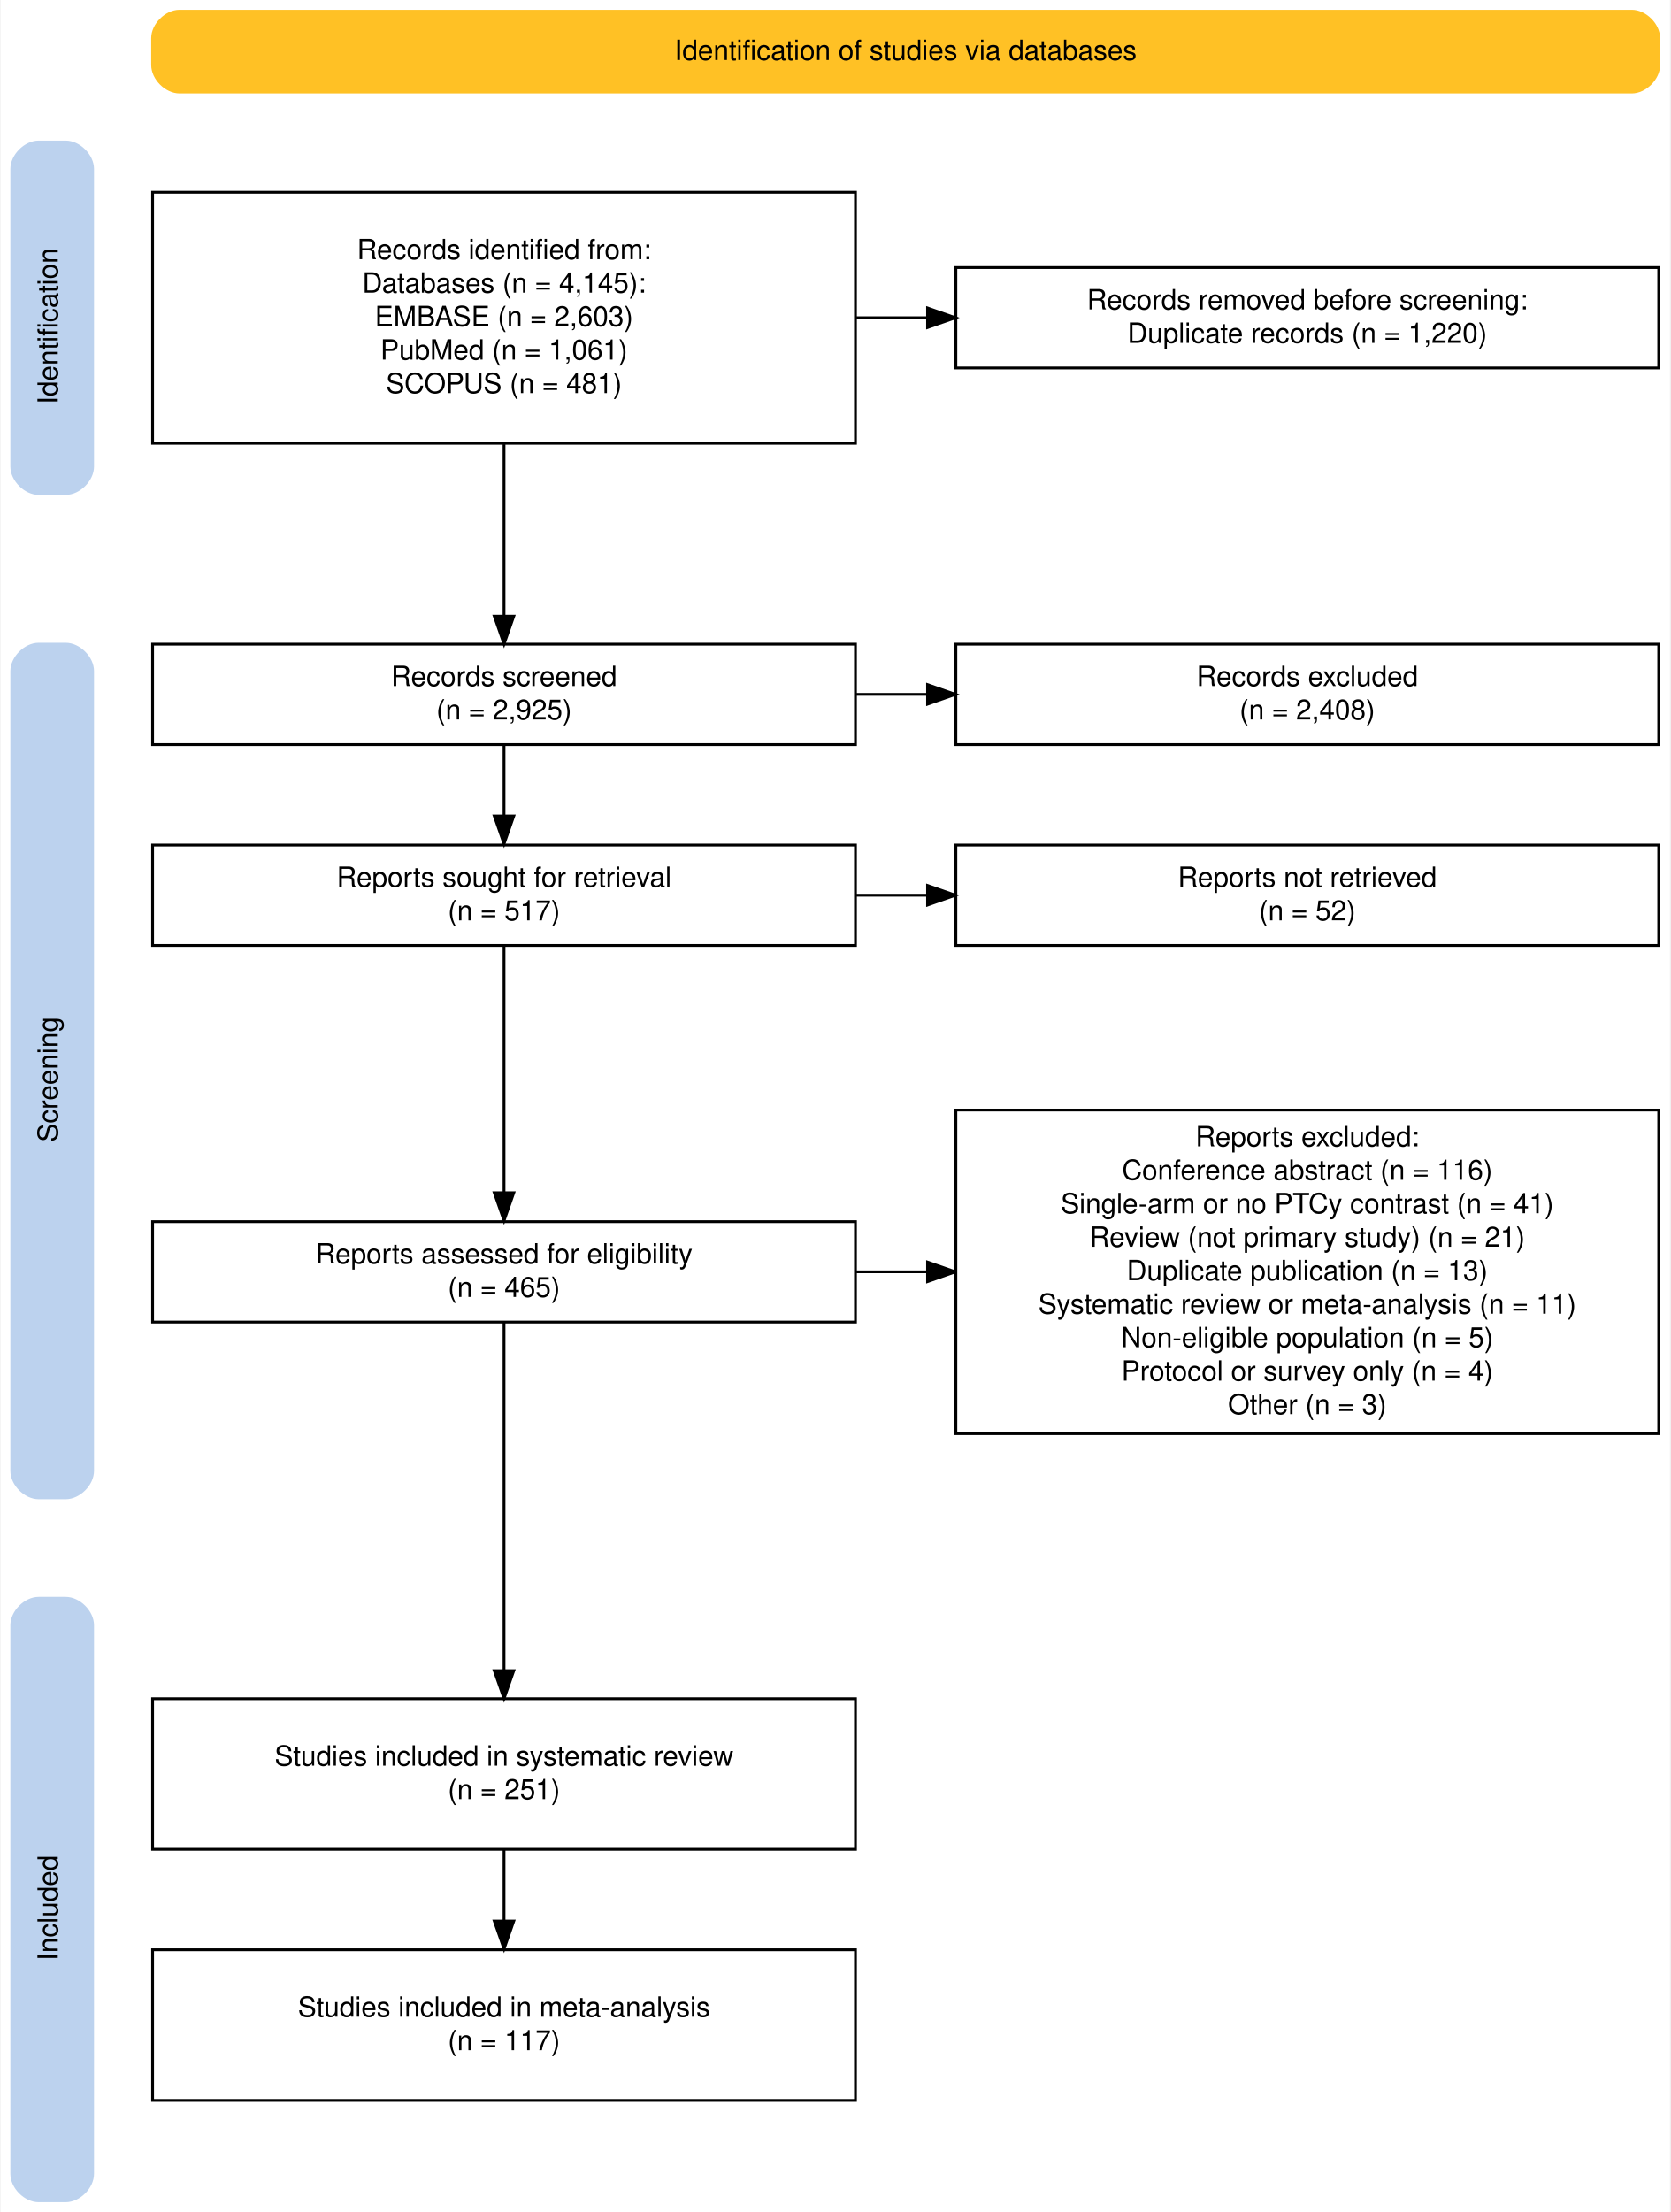
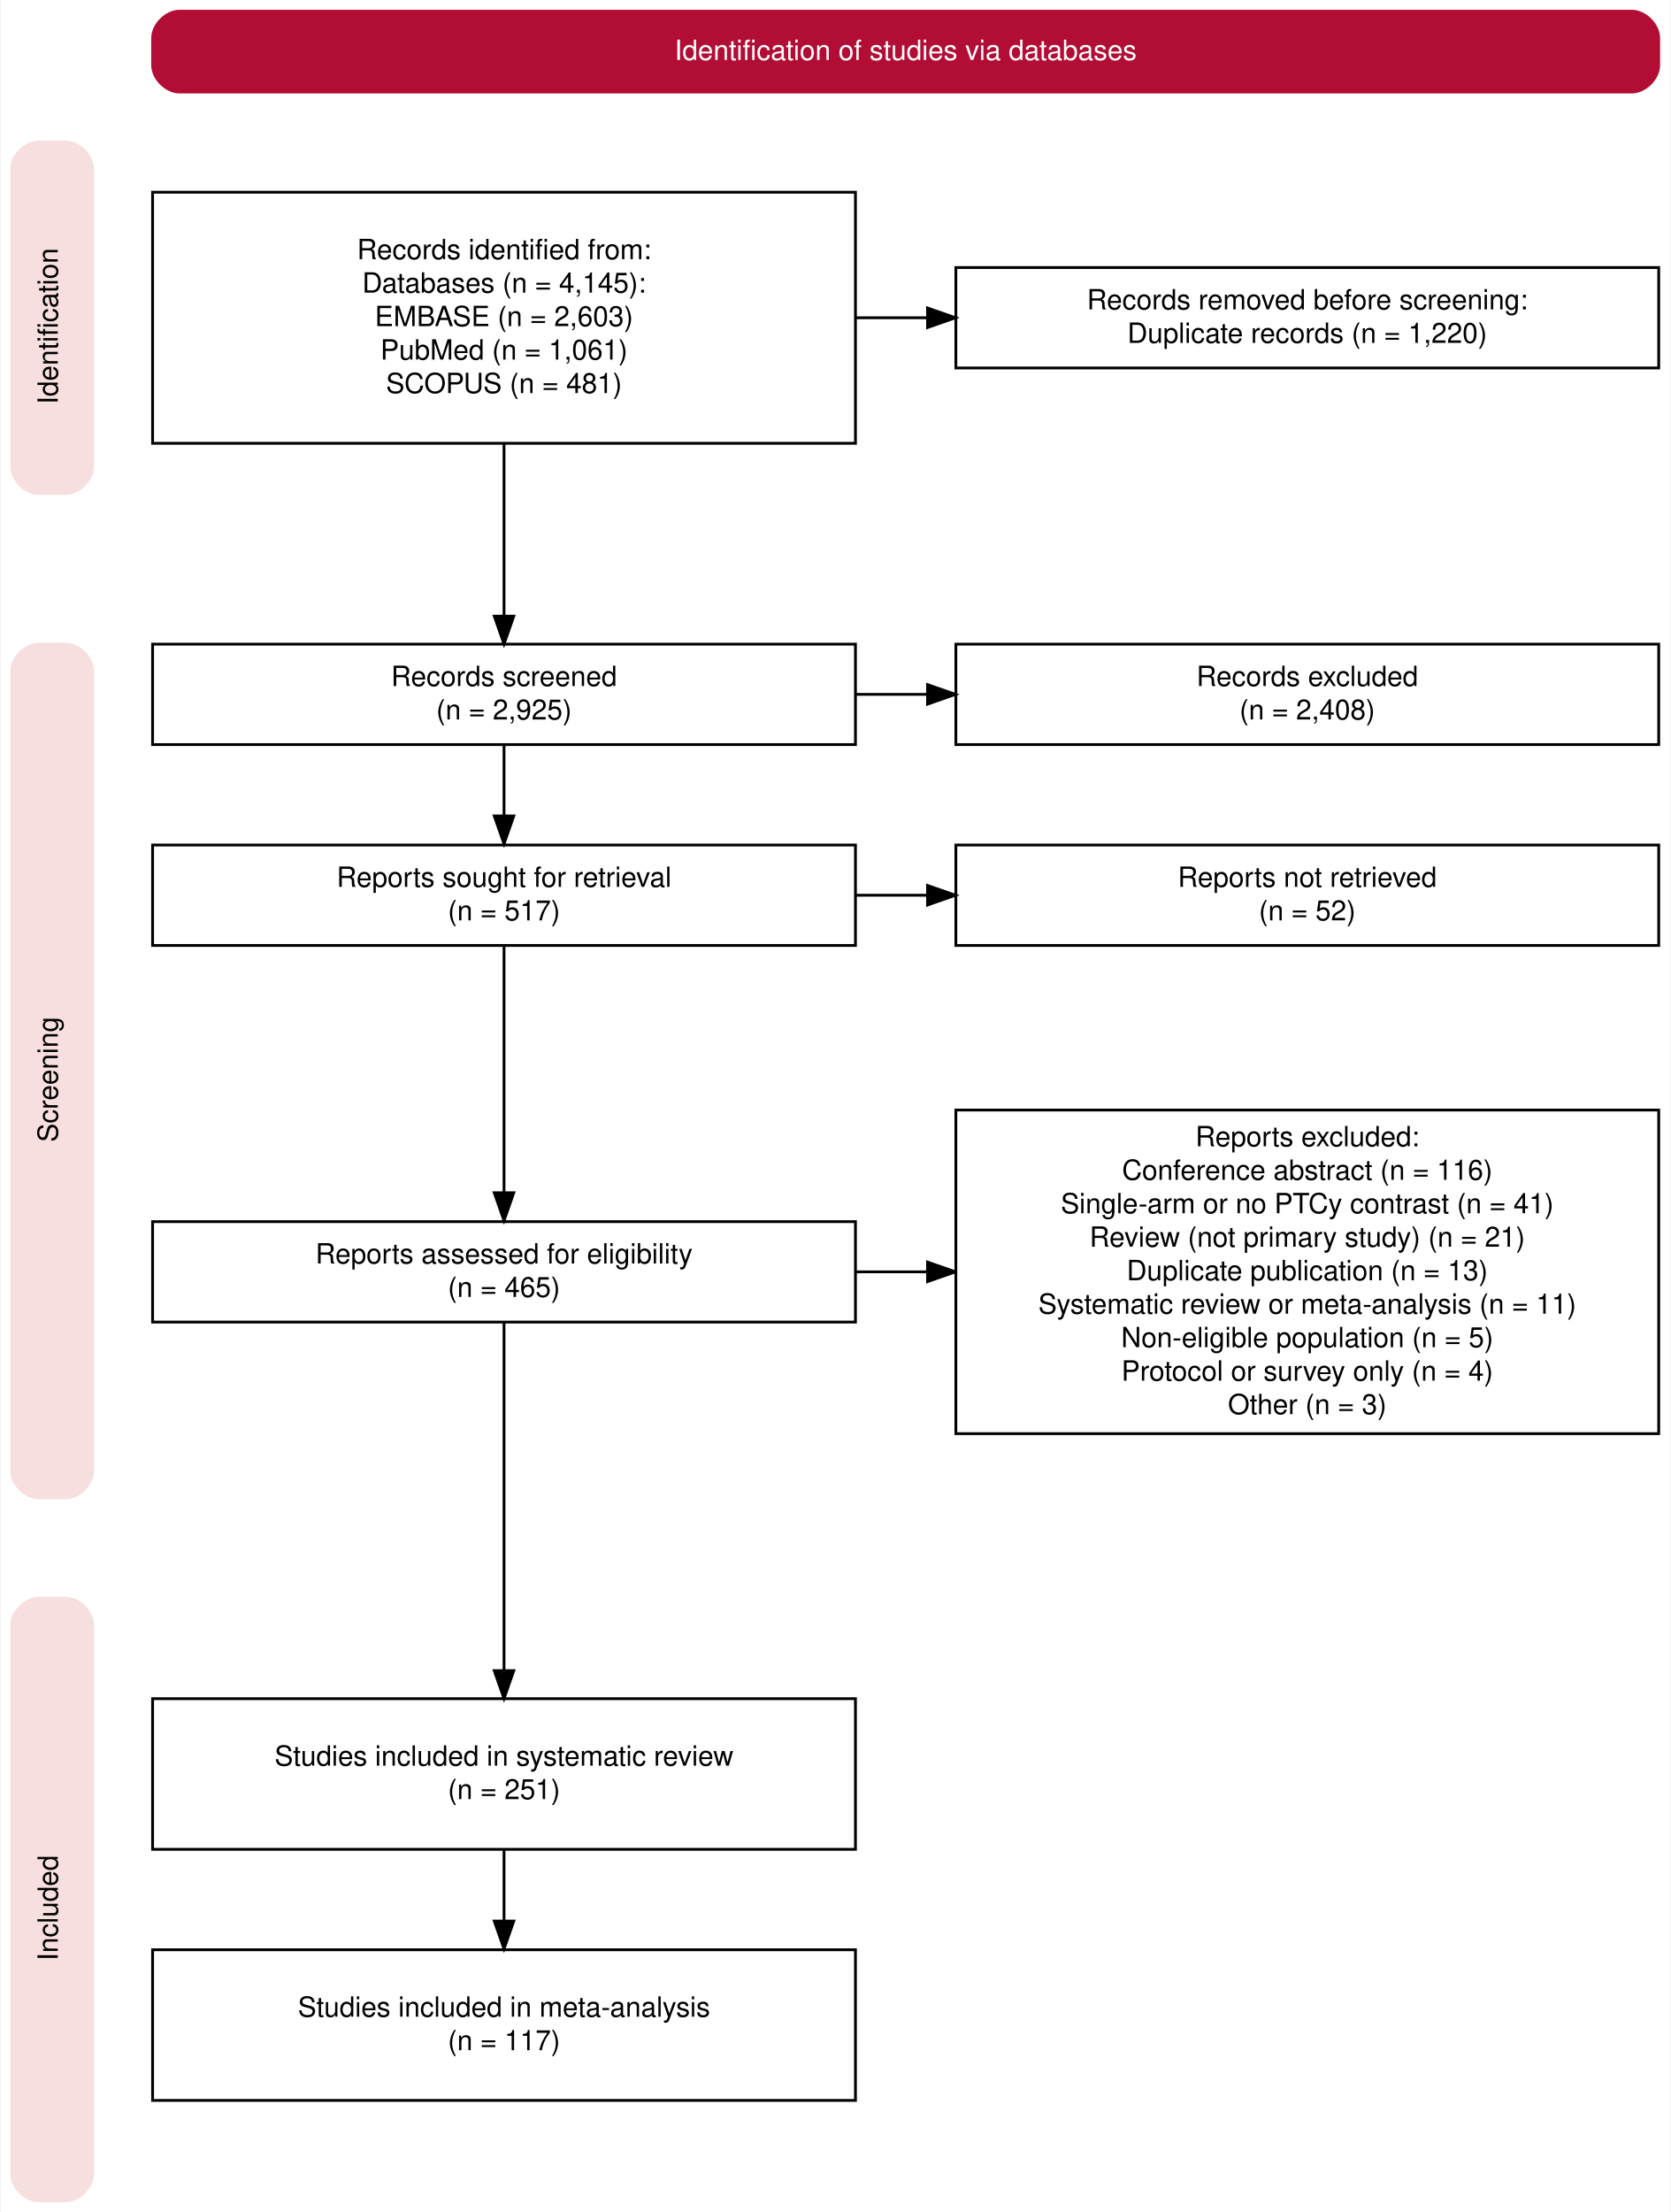
<svg xmlns="http://www.w3.org/2000/svg" xmlns:xlink="http://www.w3.org/1999/xlink" width="599pt" height="793pt" viewBox="0.00 0.00 598.50 792.90">
  <g id="graph0" class="graph" transform="scale(1 1) rotate(0) translate(4 788.9)">
    <g id="a_graph0">
      <a xlink:title="Click the boxes for further information">
        <polygon fill="#ffffff" stroke="transparent" points="-4,4 -4,-788.9 594.5,-788.9 594.5,4 -4,4" />
      </a>
    </g>
    <g id="edge3" class="edge">
      <path fill="none" stroke="#000000" d="M302.821,-675C311.202,-675 319.664,-675 328.091,-675" />
      <polygon fill="#000000" stroke="#000000" points="328.346,-678.5 338.346,-675 328.346,-671.5 328.346,-678.5" />
    </g>
    <g id="edge4" class="edge">
      <path fill="none" stroke="#000000" d="M176.5,-629.671C176.5,-609.277 176.5,-585.844 176.5,-568.049" />
      <polygon fill="#000000" stroke="#000000" points="180,-568.032 176.5,-558.032 173,-568.032 180,-568.032" />
    </g>
    <g id="edge5" class="edge">
      <path fill="none" stroke="#000000" d="M302.821,-540C311.202,-540 319.664,-540 328.091,-540" />
      <polygon fill="#000000" stroke="#000000" points="328.346,-543.5 338.346,-540 328.346,-536.5 328.346,-543.5" />
    </g>
    <g id="edge6" class="edge">
      <path fill="none" stroke="#000000" d="M176.5,-521.831C176.5,-514.131 176.5,-504.974 176.5,-496.417" />
      <polygon fill="#000000" stroke="#000000" points="180,-496.413 176.5,-486.413 173,-496.413 180,-496.413" />
    </g>
    <g id="edge7" class="edge">
      <path fill="none" stroke="#000000" d="M302.821,-468C311.202,-468 319.664,-468 328.091,-468" />
      <polygon fill="#000000" stroke="#000000" points="328.346,-471.5 338.346,-468 328.346,-464.5 328.346,-471.5" />
    </g>
    <g id="edge8" class="edge">
      <path fill="none" stroke="#000000" d="M176.5,-449.793C176.5,-427.148 176.5,-388.226 176.5,-361.587" />
      <polygon fill="#000000" stroke="#000000" points="180,-361.349 176.5,-351.349 173,-361.349 180,-361.349" />
    </g>
    <g id="edge10" class="edge">
      <path fill="none" stroke="#000000" d="M176.5,-314.75C176.5,-285.666 176.5,-228.215 176.5,-190.202" />
      <polygon fill="#000000" stroke="#000000" points="180,-190.036 176.5,-180.036 173,-190.036 180,-190.036" />
    </g>
    <g id="edge9" class="edge">
      <path fill="none" stroke="#000000" d="M302.821,-333C311.202,-333 319.664,-333 328.091,-333" />
      <polygon fill="#000000" stroke="#000000" points="328.346,-336.5 338.346,-333 328.346,-329.5 328.346,-336.5" />
    </g>
    <g id="edge14" class="edge">
      <path fill="none" stroke="#000000" d="M176.5,-125.997C176.5,-117.972 176.5,-109.033 176.5,-100.469" />
      <polygon fill="#000000" stroke="#000000" points="180,-100.295 176.5,-90.295 173,-100.295 180,-100.295" />
    </g>
    <g id="node1" class="node">
      <g id="a_node1">
        <a xlink:title="Blue identification box">
-           <path fill="#bcd2ee" stroke="#bcd2ee" d="M19.333,-738C19.333,-738 9.667,-738 9.667,-738 4.833,-738 0,-733.167 0,-728.333 0,-728.333 0,-621.667 0,-621.667 0,-616.833 4.833,-612 9.667,-612 9.667,-612 19.333,-612 19.333,-612 24.167,-612 29,-616.833 29,-621.667 29,-621.667 29,-728.333 29,-728.333 29,-733.167 24.167,-738 19.333,-738" />
+           <path fill="#f7dfdf" stroke="#f7dfdf" d="M19.333,-738C19.333,-738 9.667,-738 9.667,-738 4.833,-738 0,-733.167 0,-728.333 0,-728.333 0,-621.667 0,-621.667 0,-616.833 4.833,-612 9.667,-612 9.667,-612 19.333,-612 19.333,-612 24.167,-612 29,-616.833 29,-621.667 29,-621.667 29,-728.333 29,-728.333 29,-733.167 24.167,-738 19.333,-738" />
          <text text-anchor="middle" x="672" y="16.5" font-family="Helvetica,sans-Serif" font-size="10.00" fill="#000000" transform="rotate(-90)">Identification</text>
        </a>
      </g>
    </g>
    <g id="node2" class="node">
      <g id="a_node2">
        <a xlink:title="Blue screening box">
-           <path fill="#bcd2ee" stroke="#bcd2ee" d="M19.333,-558C19.333,-558 9.667,-558 9.667,-558 4.833,-558 0,-553.167 0,-548.333 0,-548.333 0,-261.667 0,-261.667 0,-256.833 4.833,-252 9.667,-252 9.667,-252 19.333,-252 19.333,-252 24.167,-252 29,-256.833 29,-261.667 29,-261.667 29,-548.333 29,-548.333 29,-553.167 24.167,-558 19.333,-558" />
+           <path fill="#f7dfdf" stroke="#f7dfdf" d="M19.333,-558C19.333,-558 9.667,-558 9.667,-558 4.833,-558 0,-553.167 0,-548.333 0,-548.333 0,-261.667 0,-261.667 0,-256.833 4.833,-252 9.667,-252 9.667,-252 19.333,-252 19.333,-252 24.167,-252 29,-256.833 29,-261.667 29,-261.667 29,-548.333 29,-548.333 29,-553.167 24.167,-558 19.333,-558" />
          <text text-anchor="middle" x="402" y="16.5" font-family="Helvetica,sans-Serif" font-size="10.00" fill="#000000" transform="rotate(-90)">Screening</text>
        </a>
      </g>
    </g>
    <g id="node3" class="node">
      <g id="a_node3">
        <a xlink:title="Blue included box">
-           <path fill="#bcd2ee" stroke="#bcd2ee" d="M19.333,-216C19.333,-216 9.667,-216 9.667,-216 4.833,-216 0,-211.167 0,-206.333 0,-206.333 0,-9.667 0,-9.667 0,-4.833 4.833,0 9.667,0 9.667,0 19.333,0 19.333,0 24.167,0 29,-4.833 29,-9.667 29,-9.667 29,-206.333 29,-206.333 29,-211.167 24.167,-216 19.333,-216" />
+           <path fill="#f7dfdf" stroke="#f7dfdf" d="M19.333,-216C19.333,-216 9.667,-216 9.667,-216 4.833,-216 0,-211.167 0,-206.333 0,-206.333 0,-9.667 0,-9.667 0,-4.833 4.833,0 9.667,0 9.667,0 19.333,0 19.333,0 24.167,0 29,-4.833 29,-9.667 29,-9.667 29,-206.333 29,-206.333 29,-211.167 24.167,-216 19.333,-216" />
          <text text-anchor="middle" x="105" y="16.5" font-family="Helvetica,sans-Serif" font-size="10.00" fill="#000000" transform="rotate(-90)">Included</text>
        </a>
      </g>
    </g>
    <g id="node4" class="node">
      <g id="a_node4">
        <a xlink:title="Yellow title box; Identification of new studies via databases and registers">
-           <path fill="#ffc125" stroke="#ffc125" d="M580.833,-784.9C580.833,-784.9 60.167,-784.9 60.167,-784.9 55.333,-784.9 50.5,-780.067 50.5,-775.233 50.5,-775.233 50.5,-765.567 50.5,-765.567 50.5,-760.733 55.333,-755.9 60.167,-755.9 60.167,-755.9 580.833,-755.9 580.833,-755.9 585.667,-755.9 590.5,-760.733 590.5,-765.567 590.5,-765.567 590.5,-775.233 590.5,-775.233 590.5,-780.067 585.667,-784.9 580.833,-784.9" />
-           <text text-anchor="middle" x="320.5" y="-767.4" font-family="Helvetica,sans-Serif" font-size="10.00" fill="#000000">Identification of studies via databases</text>
+           <path fill="#b20d35" stroke="#b20d35" d="M580.833,-784.9C580.833,-784.9 60.167,-784.9 60.167,-784.9 55.333,-784.9 50.5,-780.067 50.5,-775.233 50.5,-775.233 50.5,-765.567 50.5,-765.567 50.5,-760.733 55.333,-755.9 60.167,-755.9 60.167,-755.9 580.833,-755.9 580.833,-755.9 585.667,-755.9 590.5,-760.733 590.5,-765.567 590.5,-765.567 590.5,-775.233 590.5,-775.233 590.5,-780.067 585.667,-784.9 580.833,-784.9" />
+           <text text-anchor="middle" x="320.5" y="-767.4" font-family="Helvetica,sans-Serif" font-size="10.00" fill="#ffffff">Identification of studies via databases</text>
        </a>
      </g>
    </g>
    <g id="node5" class="node">
      <g id="a_node5">
        <a xlink:title="Records identified from: Databases and Registers">
          <polygon fill="none" stroke="#000000" points="302.5,-720 50.5,-720 50.5,-630 302.5,-630 302.5,-720" />
          <text text-anchor="middle" x="176.5" y="-696" font-family="Helvetica,sans-Serif" font-size="10.00" fill="#000000">Records identified from:</text>
          <text text-anchor="middle" x="176.5" y="-684" font-family="Helvetica,sans-Serif" font-size="10.00" fill="#000000">Databases (n = 4,145):</text>
          <text text-anchor="middle" x="176.5" y="-672" font-family="Helvetica,sans-Serif" font-size="10.00" fill="#000000">EMBASE (n = 2,603)</text>
          <text text-anchor="middle" x="176.5" y="-660" font-family="Helvetica,sans-Serif" font-size="10.00" fill="#000000">PubMed (n = 1,061)</text>
          <text text-anchor="middle" x="176.5" y="-648" font-family="Helvetica,sans-Serif" font-size="10.00" fill="#000000">SCOPUS (n = 481)</text>
        </a>
      </g>
    </g>
    <g id="node6" class="node">
      <g id="a_node6">
        <a xlink:title="Duplicate records">
          <polygon fill="none" stroke="#000000" points="590.5,-693 338.5,-693 338.5,-657 590.5,-657 590.5,-693" />
          <text text-anchor="middle" x="464.5" y="-678" font-family="Helvetica,sans-Serif" font-size="10.00" fill="#000000">Records removed before screening:</text>
          <text text-anchor="middle" x="464.5" y="-666" font-family="Helvetica,sans-Serif" font-size="10.00" fill="#000000">Duplicate records (n = 1,220)</text>
        </a>
      </g>
    </g>
    <g id="node7" class="node">
      <g id="a_node7">
        <a xlink:title="Records screened (databases and registers)">
          <polygon fill="none" stroke="#000000" points="302.5,-558 50.5,-558 50.5,-522 302.5,-522 302.5,-558" />
          <text text-anchor="middle" x="176.5" y="-543" font-family="Helvetica,sans-Serif" font-size="10.00" fill="#000000">Records screened</text>
          <text text-anchor="middle" x="176.5" y="-531" font-family="Helvetica,sans-Serif" font-size="10.00" fill="#000000">(n = 2,925)</text>
        </a>
      </g>
    </g>
    <g id="node8" class="node">
      <g id="a_node8">
        <a xlink:title="Records excluded (databases and registers)">
          <polygon fill="none" stroke="#000000" points="590.5,-558 338.5,-558 338.5,-522 590.5,-522 590.5,-558" />
          <text text-anchor="middle" x="464.5" y="-543" font-family="Helvetica,sans-Serif" font-size="10.00" fill="#000000">Records excluded</text>
          <text text-anchor="middle" x="464.5" y="-531" font-family="Helvetica,sans-Serif" font-size="10.00" fill="#000000">(n = 2,408)</text>
        </a>
      </g>
    </g>
    <g id="node9" class="node">
      <g id="a_node9">
        <a xlink:title="Reports sought for retrieval (databases and registers)">
          <polygon fill="none" stroke="#000000" points="302.5,-486 50.5,-486 50.5,-450 302.5,-450 302.5,-486" />
          <text text-anchor="middle" x="176.5" y="-471" font-family="Helvetica,sans-Serif" font-size="10.00" fill="#000000">Reports sought for retrieval</text>
          <text text-anchor="middle" x="176.5" y="-459" font-family="Helvetica,sans-Serif" font-size="10.00" fill="#000000">(n = 517)</text>
        </a>
      </g>
    </g>
    <g id="node10" class="node">
      <g id="a_node10">
        <a xlink:title="Reports not retrieved (databases and registers)">
          <polygon fill="none" stroke="#000000" points="590.5,-486 338.5,-486 338.5,-450 590.5,-450 590.5,-486" />
          <text text-anchor="middle" x="464.5" y="-471" font-family="Helvetica,sans-Serif" font-size="10.00" fill="#000000">Reports not retrieved</text>
          <text text-anchor="middle" x="464.5" y="-459" font-family="Helvetica,sans-Serif" font-size="10.00" fill="#000000">(n = 52)</text>
        </a>
      </g>
    </g>
    <g id="node11" class="node">
      <g id="a_node11">
        <a xlink:title="Reports assessed for eligibility (databases and registers)">
          <polygon fill="none" stroke="#000000" points="302.5,-351 50.5,-351 50.5,-315 302.5,-315 302.5,-351" />
          <text text-anchor="middle" x="176.5" y="-336" font-family="Helvetica,sans-Serif" font-size="10.00" fill="#000000">Reports assessed for eligibility</text>
          <text text-anchor="middle" x="176.5" y="-324" font-family="Helvetica,sans-Serif" font-size="10.00" fill="#000000">(n = 465)</text>
        </a>
      </g>
    </g>
    <g id="node12" class="node">
      <g id="a_node12">
        <a xlink:title="Reports excluded (databases and registers)">
          <polygon fill="#ffffff" stroke="#000000" points="590.5,-391 338.5,-391 338.5,-275 590.5,-275 590.5,-391" />
          <text text-anchor="middle" x="464.5" y="-378" font-family="Helvetica,sans-Serif" font-size="10.00" fill="#000000">Reports excluded:</text>
          <text text-anchor="middle" x="464.5" y="-366" font-family="Helvetica,sans-Serif" font-size="10.00" fill="#000000">Conference abstract (n = 116)</text>
          <text text-anchor="middle" x="464.5" y="-354" font-family="Helvetica,sans-Serif" font-size="10.00" fill="#000000">Single-arm or no PTCy contrast (n = 41)</text>
          <text text-anchor="middle" x="464.5" y="-342" font-family="Helvetica,sans-Serif" font-size="10.00" fill="#000000">Review (not primary study) (n = 21)</text>
          <text text-anchor="middle" x="464.5" y="-330" font-family="Helvetica,sans-Serif" font-size="10.00" fill="#000000">Duplicate publication (n = 13)</text>
          <text text-anchor="middle" x="464.5" y="-318" font-family="Helvetica,sans-Serif" font-size="10.00" fill="#000000">Systematic review or meta-analysis (n = 11)</text>
          <text text-anchor="middle" x="464.5" y="-306" font-family="Helvetica,sans-Serif" font-size="10.00" fill="#000000">Non-eligible population (n = 5)</text>
          <text text-anchor="middle" x="464.5" y="-294" font-family="Helvetica,sans-Serif" font-size="10.00" fill="#000000">Protocol or survey only (n = 4)</text>
          <text text-anchor="middle" x="464.5" y="-282" font-family="Helvetica,sans-Serif" font-size="10.00" fill="#000000">Other (n = 3)</text>
        </a>
      </g>
    </g>
    <g id="node13" class="node">
      <g id="a_node13">
        <a xlink:title="New studies included in review">
          <polygon fill="none" stroke="#000000" points="302.5,-180 50.5,-180 50.5,-126 302.5,-126 302.5,-180" />
          <text text-anchor="middle" x="176.5" y="-156" font-family="Helvetica,sans-Serif" font-size="10.00" fill="#000000">Studies included in systematic review</text>
          <text text-anchor="middle" x="176.5" y="-144" font-family="Helvetica,sans-Serif" font-size="10.00" fill="#000000">(n = 251)</text>
        </a>
      </g>
    </g>
    <g id="node14" class="node">
      <g id="a_node14">
        <a xlink:title="Total studies included in meta-analysis">
          <polygon fill="none" stroke="#000000" points="302.5,-90 50.5,-90 50.5,-36 302.5,-36 302.5,-90" />
          <text text-anchor="middle" x="176.5" y="-66" font-family="Helvetica,sans-Serif" font-size="10.00" fill="#000000">Studies included in meta-analysis</text>
          <text text-anchor="middle" x="176.5" y="-54" font-family="Helvetica,sans-Serif" font-size="10.00" fill="#000000">(n = 117)</text>
        </a>
      </g>
    </g>
  </g>
</svg>
